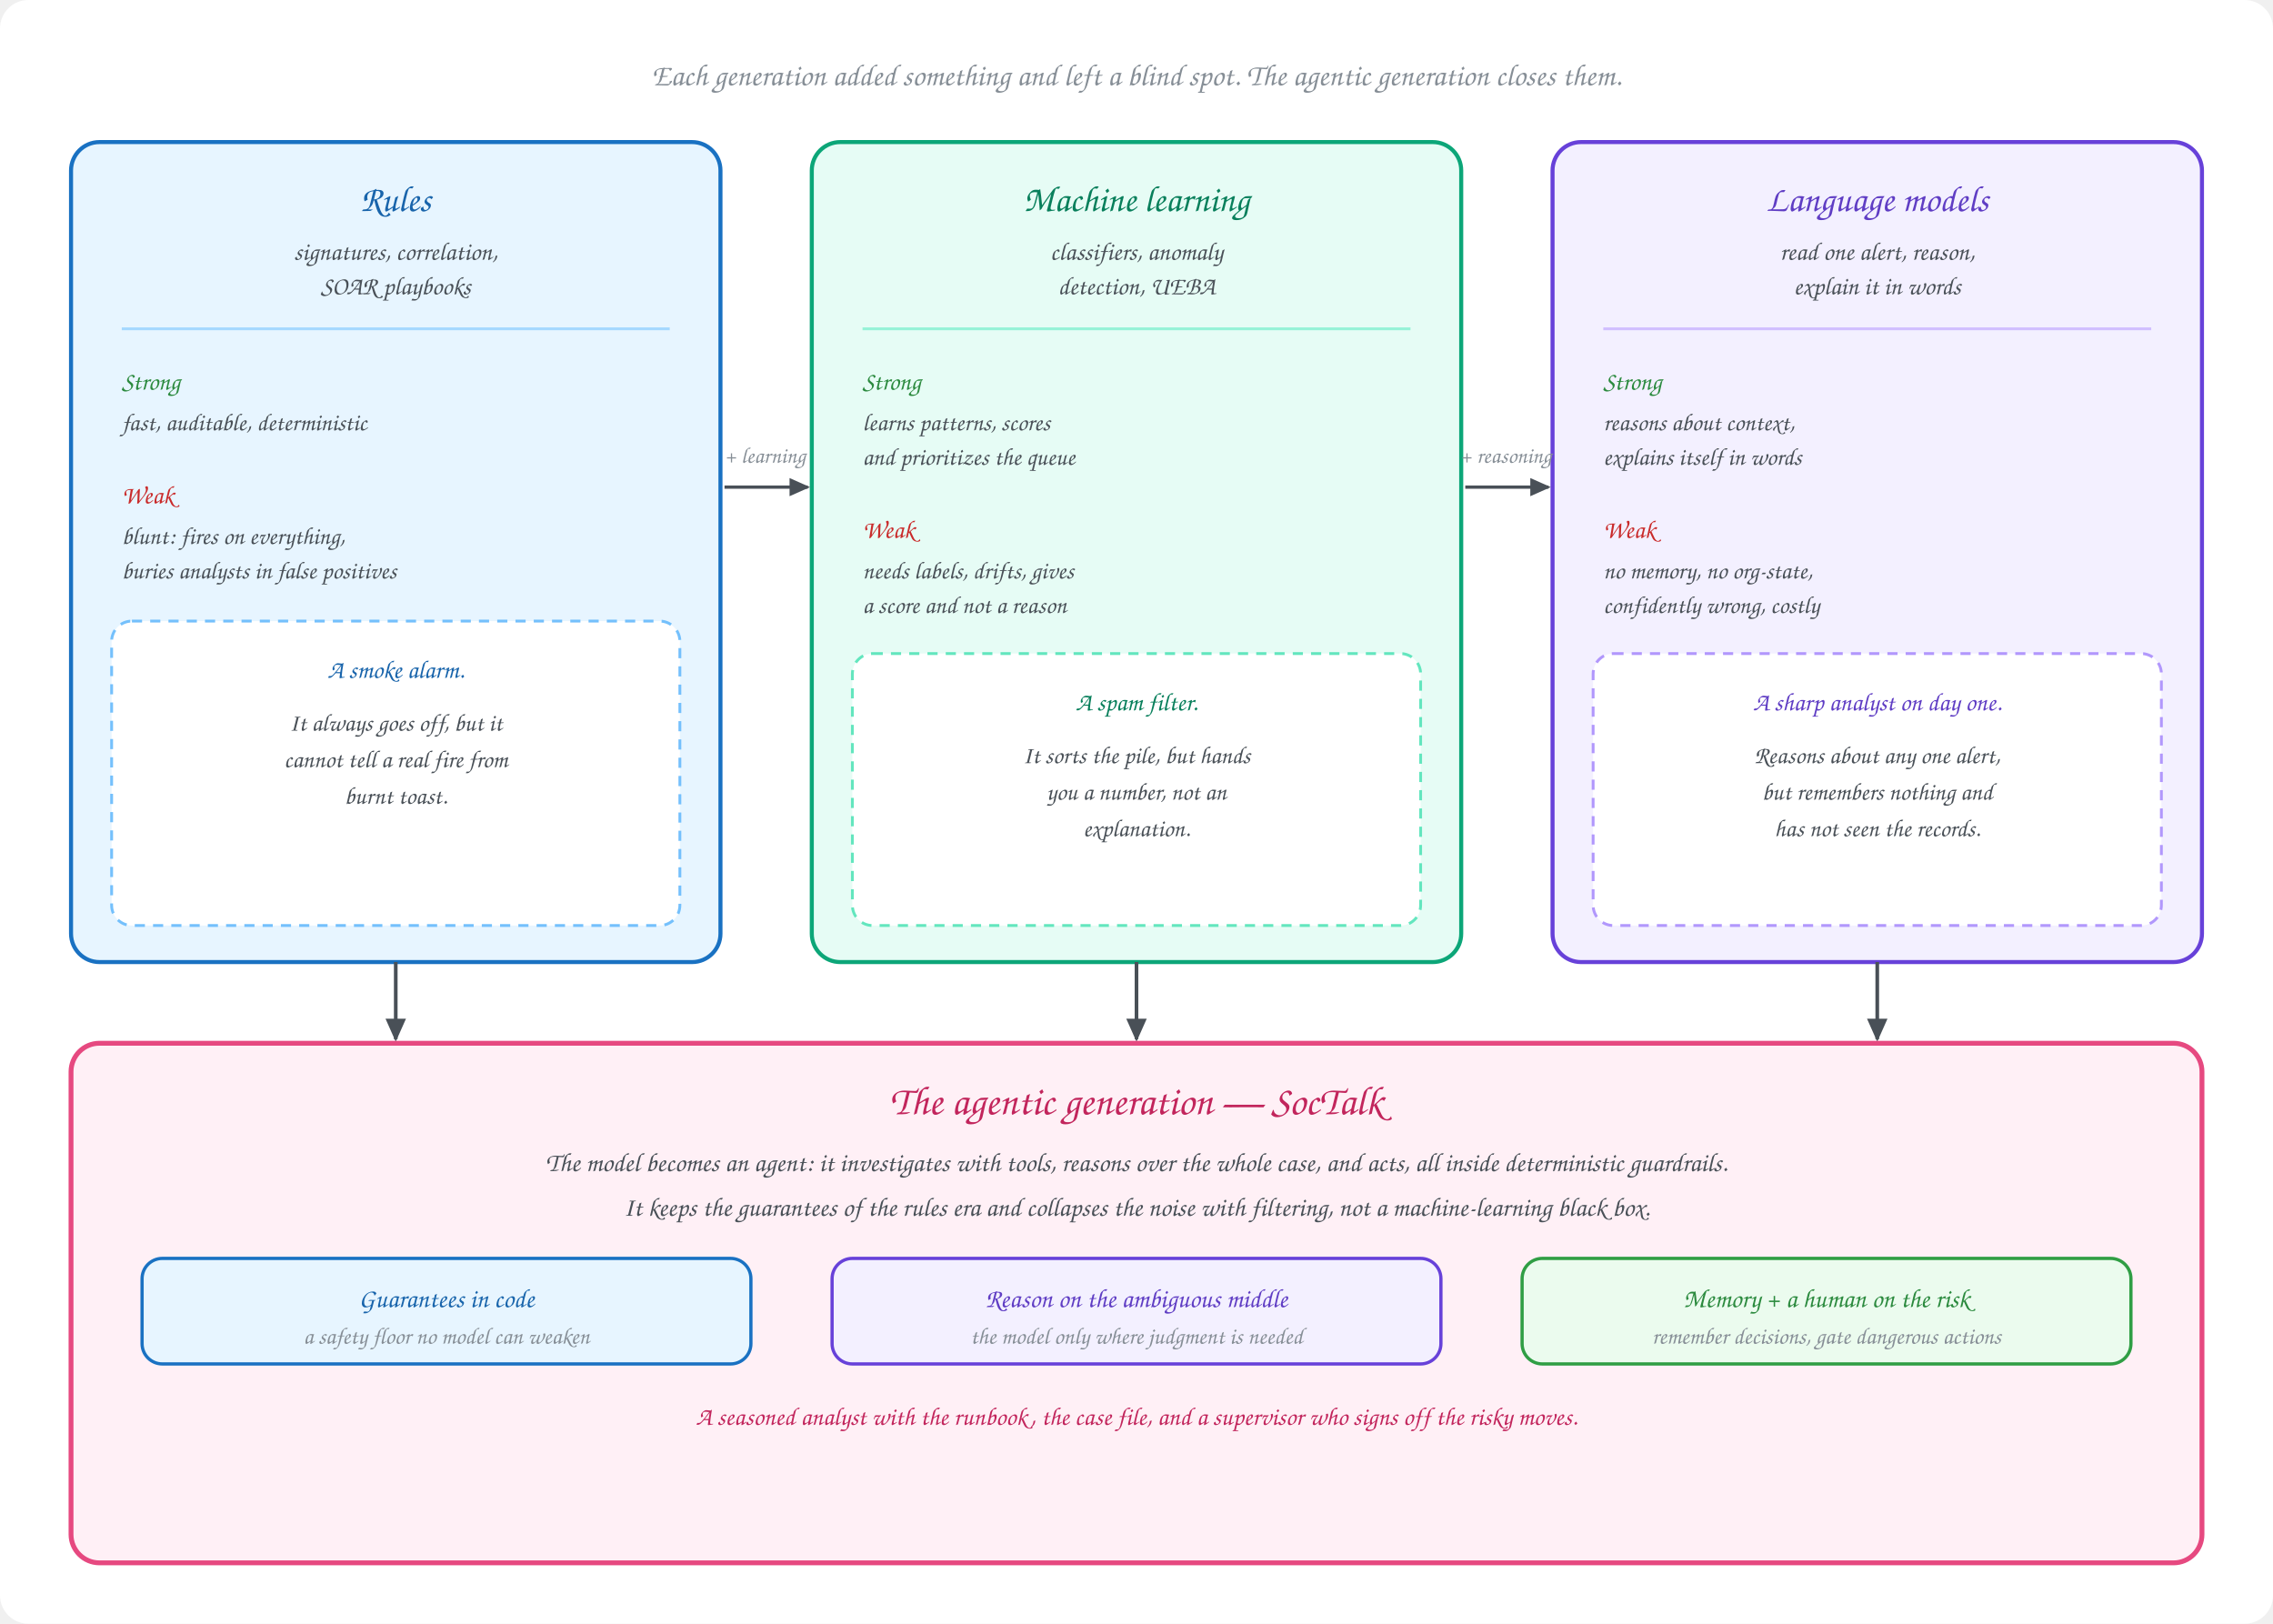
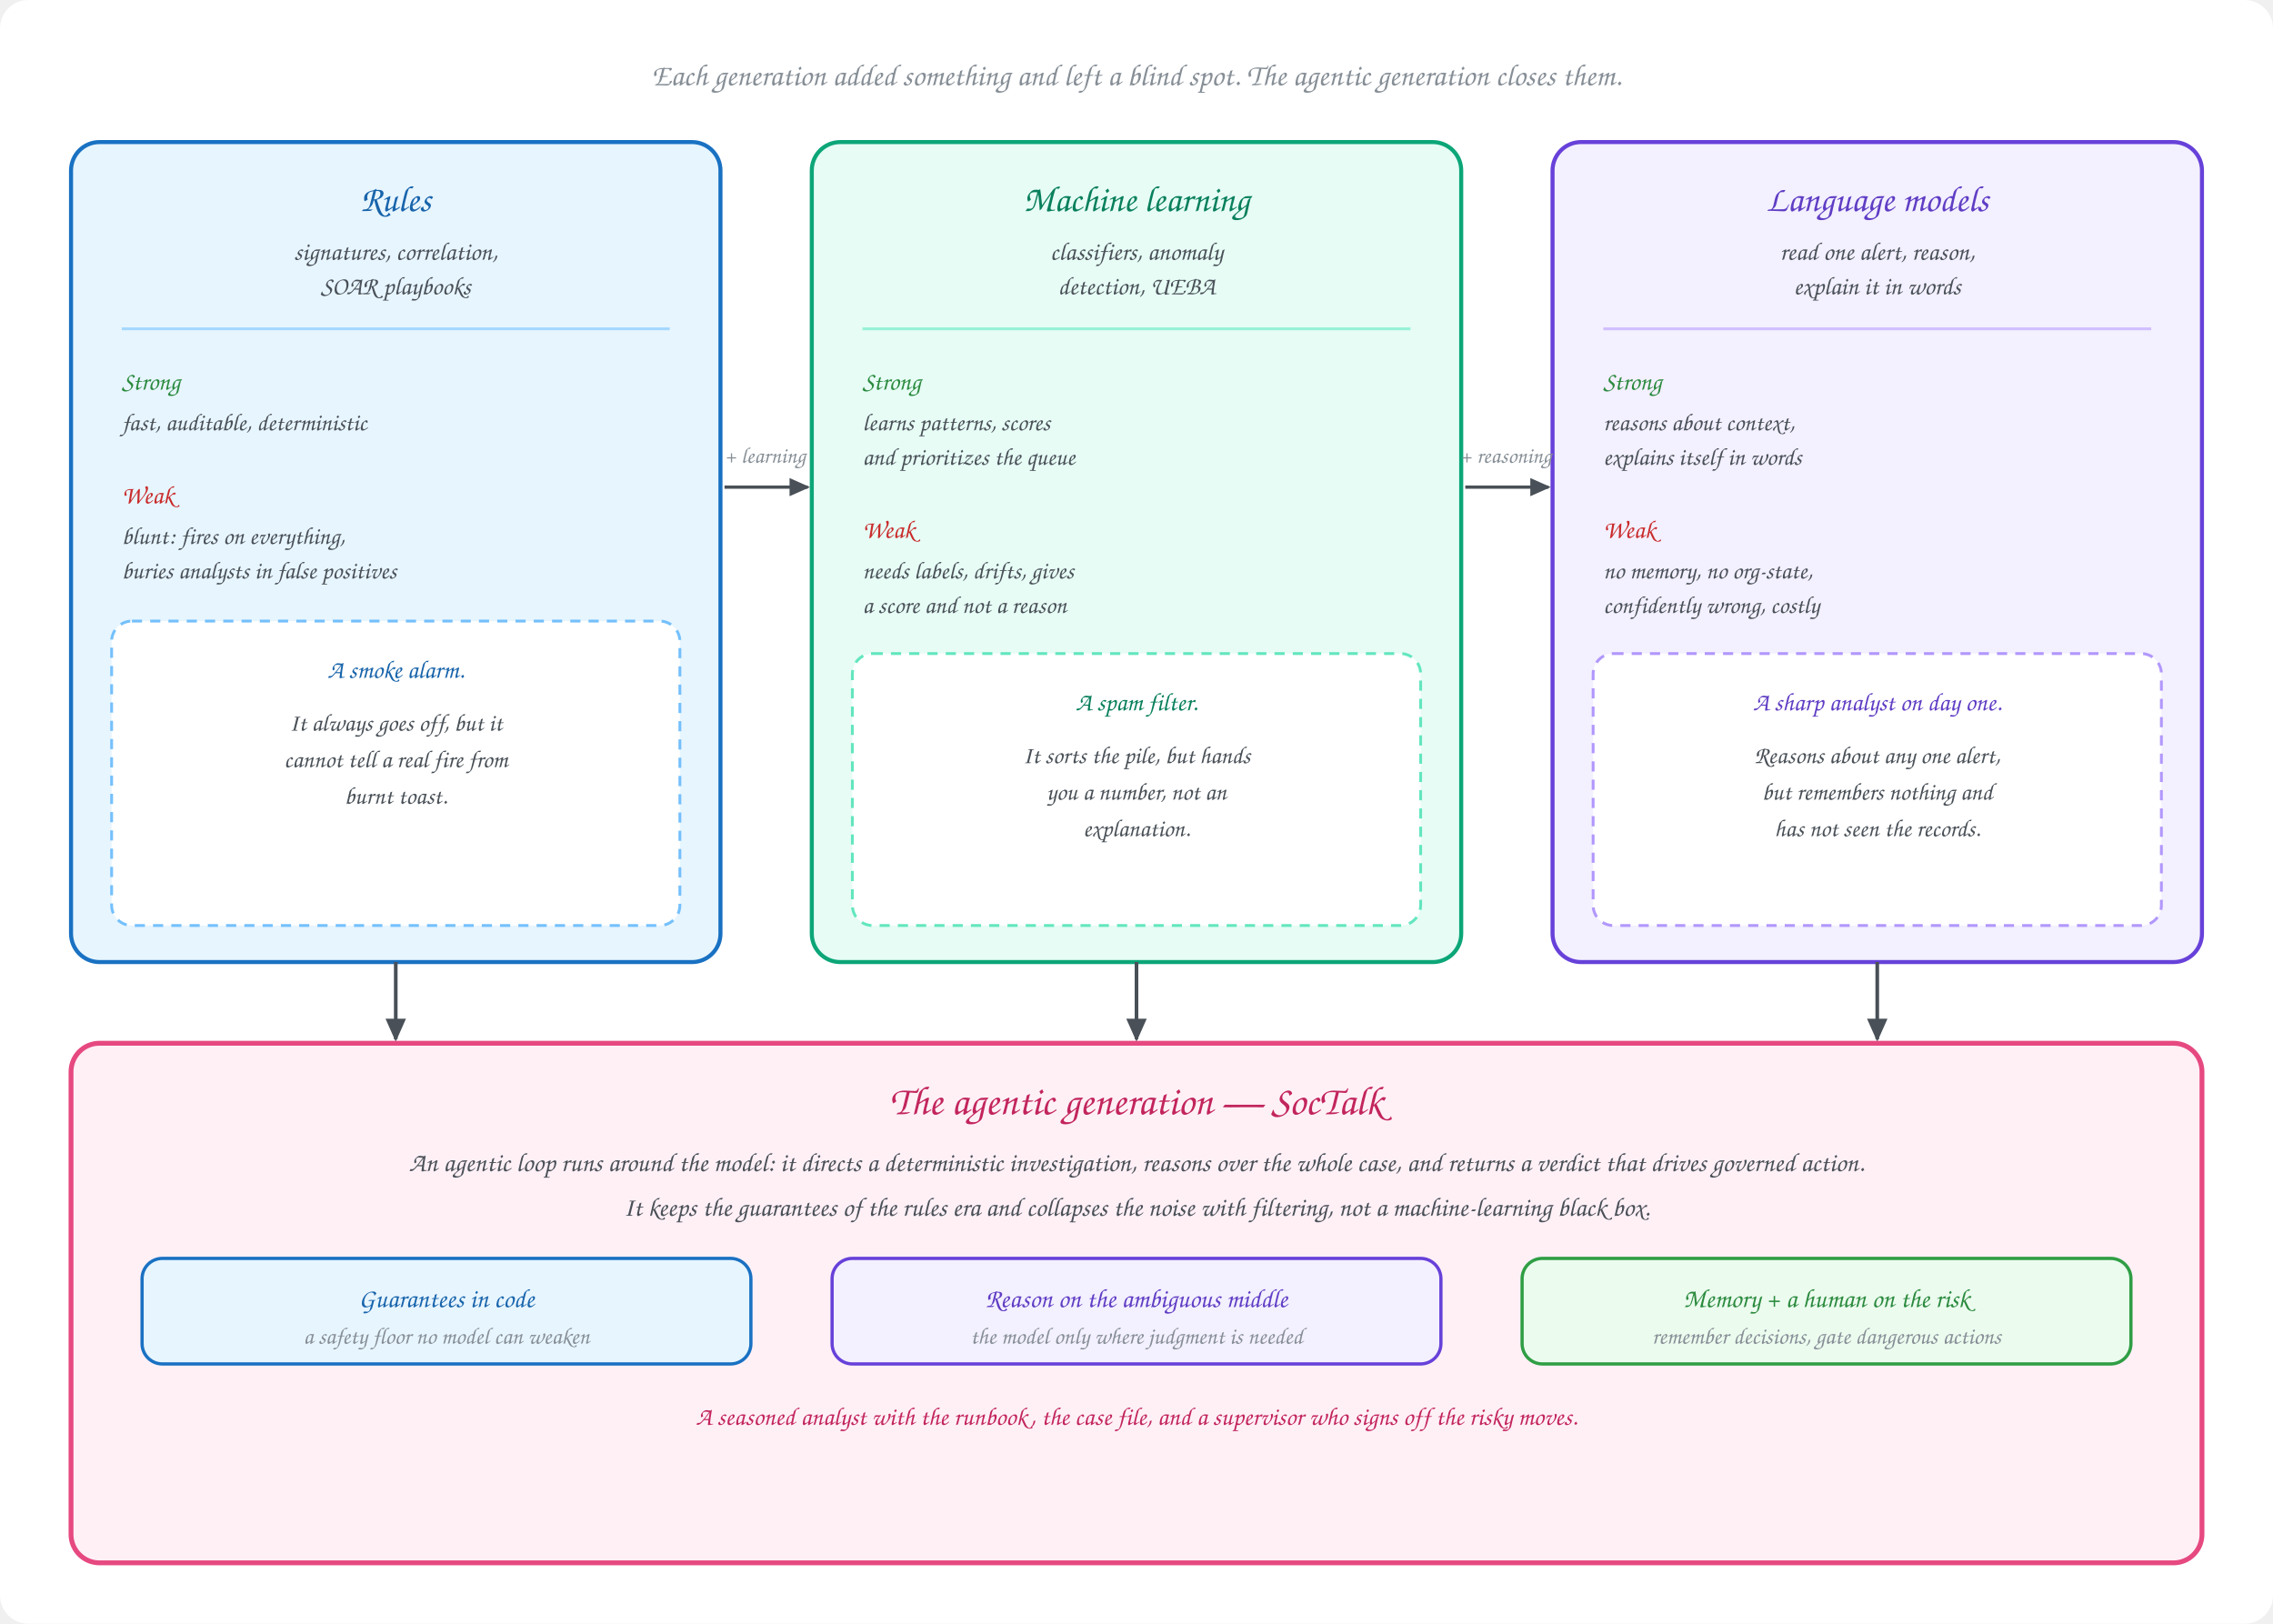
<svg xmlns="http://www.w3.org/2000/svg" viewBox="0 0 1120 800" font-family="Virgil, Excalifont, 'Segoe Print', 'Comic Sans MS', cursive">
  <rect x="0" y="0" width="1120" height="800" rx="14" fill="#ffffff" />
  <defs>
    <marker id="arrow" viewBox="0 0 10 10" refX="8" refY="5" markerWidth="7" markerHeight="7" orient="auto-start-reverse">
      <path d="M0,1 L9,5 L0,9 z" fill="#495057" />
    </marker>
  </defs>
  <text x="560" y="42" text-anchor="middle" font-size="15" fill="#868e96">Each generation added something and left a blind spot. The agentic generation closes them.</text>
  <rect x="35" y="70" width="320" height="404" rx="14" fill="#e7f5ff" stroke="#1971c2" stroke-width="2" />
  <text x="195" y="104" text-anchor="middle" font-size="18" fill="#1864ab">Rules</text>
  <text x="195" y="128" text-anchor="middle" font-size="12.5" fill="#495057">signatures, correlation,</text>
  <text x="195" y="145" text-anchor="middle" font-size="12.5" fill="#495057">SOAR playbooks</text>
  <line x1="60" y1="162" x2="330" y2="162" stroke="#a5d8ff" stroke-width="1.4" />
  <text x="60" y="192" font-size="12.5" fill="#2b8a3e">Strong</text>
  <text x="60" y="212" font-size="12" fill="#495057">fast, auditable, deterministic</text>
  <text x="60" y="248" font-size="12.5" fill="#c92a2a">Weak</text>
  <text x="60" y="268" font-size="12" fill="#495057">blunt: fires on everything,</text>
  <text x="60" y="285" font-size="12" fill="#495057">buries analysts in false positives</text>
  <rect x="55" y="306" width="280" height="150" rx="10" fill="#ffffff" stroke="#74c0fc" stroke-width="1.4" stroke-dasharray="5 4" />
  <text x="195" y="334" text-anchor="middle" font-size="12.5" fill="#1864ab">A smoke alarm.</text>
  <text x="195" y="360" text-anchor="middle" font-size="12" fill="#495057">It always goes off, but it</text>
  <text x="195" y="378" text-anchor="middle" font-size="12" fill="#495057">cannot tell a real fire from</text>
  <text x="195" y="396" text-anchor="middle" font-size="12" fill="#495057">burnt toast.</text>
  <rect x="400" y="70" width="320" height="404" rx="14" fill="#e6fcf5" stroke="#0ca678" stroke-width="2" />
  <text x="560" y="104" text-anchor="middle" font-size="18" fill="#087f5b">Machine learning</text>
  <text x="560" y="128" text-anchor="middle" font-size="12.5" fill="#495057">classifiers, anomaly</text>
  <text x="560" y="145" text-anchor="middle" font-size="12.5" fill="#495057">detection, UEBA</text>
  <line x1="425" y1="162" x2="695" y2="162" stroke="#96f2d7" stroke-width="1.4" />
  <text x="425" y="192" font-size="12.5" fill="#2b8a3e">Strong</text>
  <text x="425" y="212" font-size="12" fill="#495057">learns patterns, scores</text>
  <text x="425" y="229" font-size="12" fill="#495057">and prioritizes the queue</text>
  <text x="425" y="265" font-size="12.5" fill="#c92a2a">Weak</text>
  <text x="425" y="285" font-size="12" fill="#495057">needs labels, drifts, gives</text>
  <text x="425" y="302" font-size="12" fill="#495057">a score and not a reason</text>
  <rect x="420" y="322" width="280" height="134" rx="10" fill="#ffffff" stroke="#63e6be" stroke-width="1.4" stroke-dasharray="5 4" />
  <text x="560" y="350" text-anchor="middle" font-size="12.5" fill="#087f5b">A spam filter.</text>
  <text x="560" y="376" text-anchor="middle" font-size="12" fill="#495057">It sorts the pile, but hands</text>
  <text x="560" y="394" text-anchor="middle" font-size="12" fill="#495057">you a number, not an</text>
  <text x="560" y="412" text-anchor="middle" font-size="12" fill="#495057">explanation.</text>
  <rect x="765" y="70" width="320" height="404" rx="14" fill="#f3f0ff" stroke="#6741d9" stroke-width="2" />
  <text x="925" y="104" text-anchor="middle" font-size="18" fill="#5f3dc4">Language models</text>
  <text x="925" y="128" text-anchor="middle" font-size="12.5" fill="#495057">read one alert, reason,</text>
  <text x="925" y="145" text-anchor="middle" font-size="12.5" fill="#495057">explain it in words</text>
  <line x1="790" y1="162" x2="1060" y2="162" stroke="#d0bfff" stroke-width="1.4" />
  <text x="790" y="192" font-size="12.5" fill="#2b8a3e">Strong</text>
  <text x="790" y="212" font-size="12" fill="#495057">reasons about context,</text>
  <text x="790" y="229" font-size="12" fill="#495057">explains itself in words</text>
  <text x="790" y="265" font-size="12.5" fill="#c92a2a">Weak</text>
  <text x="790" y="285" font-size="12" fill="#495057">no memory, no org-state,</text>
  <text x="790" y="302" font-size="12" fill="#495057">confidently wrong, costly</text>
  <rect x="785" y="322" width="280" height="134" rx="10" fill="#ffffff" stroke="#b197fc" stroke-width="1.4" stroke-dasharray="5 4" />
  <text x="925" y="350" text-anchor="middle" font-size="12.5" fill="#5f3dc4">A sharp analyst on day one.</text>
  <text x="925" y="376" text-anchor="middle" font-size="12" fill="#495057">Reasons about any one alert,</text>
  <text x="925" y="394" text-anchor="middle" font-size="12" fill="#495057">but remembers nothing and</text>
  <text x="925" y="412" text-anchor="middle" font-size="12" fill="#495057">has not seen the records.</text>
  <line x1="357" y1="240" x2="398" y2="240" stroke="#495057" stroke-width="1.6" marker-end="url(#arrow)" />
  <text x="377" y="228" text-anchor="middle" font-size="11" fill="#868e96">+ learning</text>
  <line x1="722" y1="240" x2="763" y2="240" stroke="#495057" stroke-width="1.6" marker-end="url(#arrow)" />
  <text x="742" y="228" text-anchor="middle" font-size="11" fill="#868e96">+ reasoning</text>
  <line x1="195" y1="474" x2="195" y2="512" stroke="#495057" stroke-width="1.8" marker-end="url(#arrow)" />
  <line x1="560" y1="474" x2="560" y2="512" stroke="#495057" stroke-width="1.8" marker-end="url(#arrow)" />
  <line x1="925" y1="474" x2="925" y2="512" stroke="#495057" stroke-width="1.8" marker-end="url(#arrow)" />
  <rect x="35" y="514" width="1050" height="256" rx="14" fill="#fff0f6" stroke="#e64980" stroke-width="2.4" />
  <text x="560" y="549" text-anchor="middle" font-size="20" fill="#c2255c">The agentic generation — SocTalk</text>
-   <text x="560" y="577" text-anchor="middle" font-size="13" fill="#495057">The model becomes an agent: it investigates with tools, reasons over the whole case, and acts, all inside deterministic guardrails.</text>
+   <text x="560" y="577" text-anchor="middle" font-size="13" fill="#495057">An agentic loop runs around the model: it directs a deterministic investigation, reasons over the whole case, and returns a verdict that drives governed action.</text>
  <text x="560" y="599" text-anchor="middle" font-size="13" fill="#495057">It keeps the guarantees of the rules era and collapses the noise with filtering, not a machine-learning black box.</text>
  <rect x="70" y="620" width="300" height="52" rx="10" fill="#e7f5ff" stroke="#1971c2" stroke-width="1.6" />
  <text x="220" y="644" text-anchor="middle" font-size="13" fill="#1864ab">Guarantees in code</text>
  <text x="220" y="662" text-anchor="middle" font-size="11.5" fill="#868e96">a safety floor no model can weaken</text>
  <rect x="410" y="620" width="300" height="52" rx="10" fill="#f3f0ff" stroke="#6741d9" stroke-width="1.6" />
  <text x="560" y="644" text-anchor="middle" font-size="13" fill="#5f3dc4">Reason on the ambiguous middle</text>
  <text x="560" y="662" text-anchor="middle" font-size="11.5" fill="#868e96">the model only where judgment is needed</text>
  <rect x="750" y="620" width="300" height="52" rx="10" fill="#ebfbee" stroke="#2f9e44" stroke-width="1.6" />
  <text x="900" y="644" text-anchor="middle" font-size="13" fill="#2b8a3e">Memory + a human on the risk</text>
  <text x="900" y="662" text-anchor="middle" font-size="11.5" fill="#868e96">remember decisions, gate dangerous actions</text>
  <text x="560" y="702" text-anchor="middle" font-size="12.5" fill="#c2255c">A seasoned analyst with the runbook, the case file, and a supervisor who signs off the risky moves.</text>
</svg>
